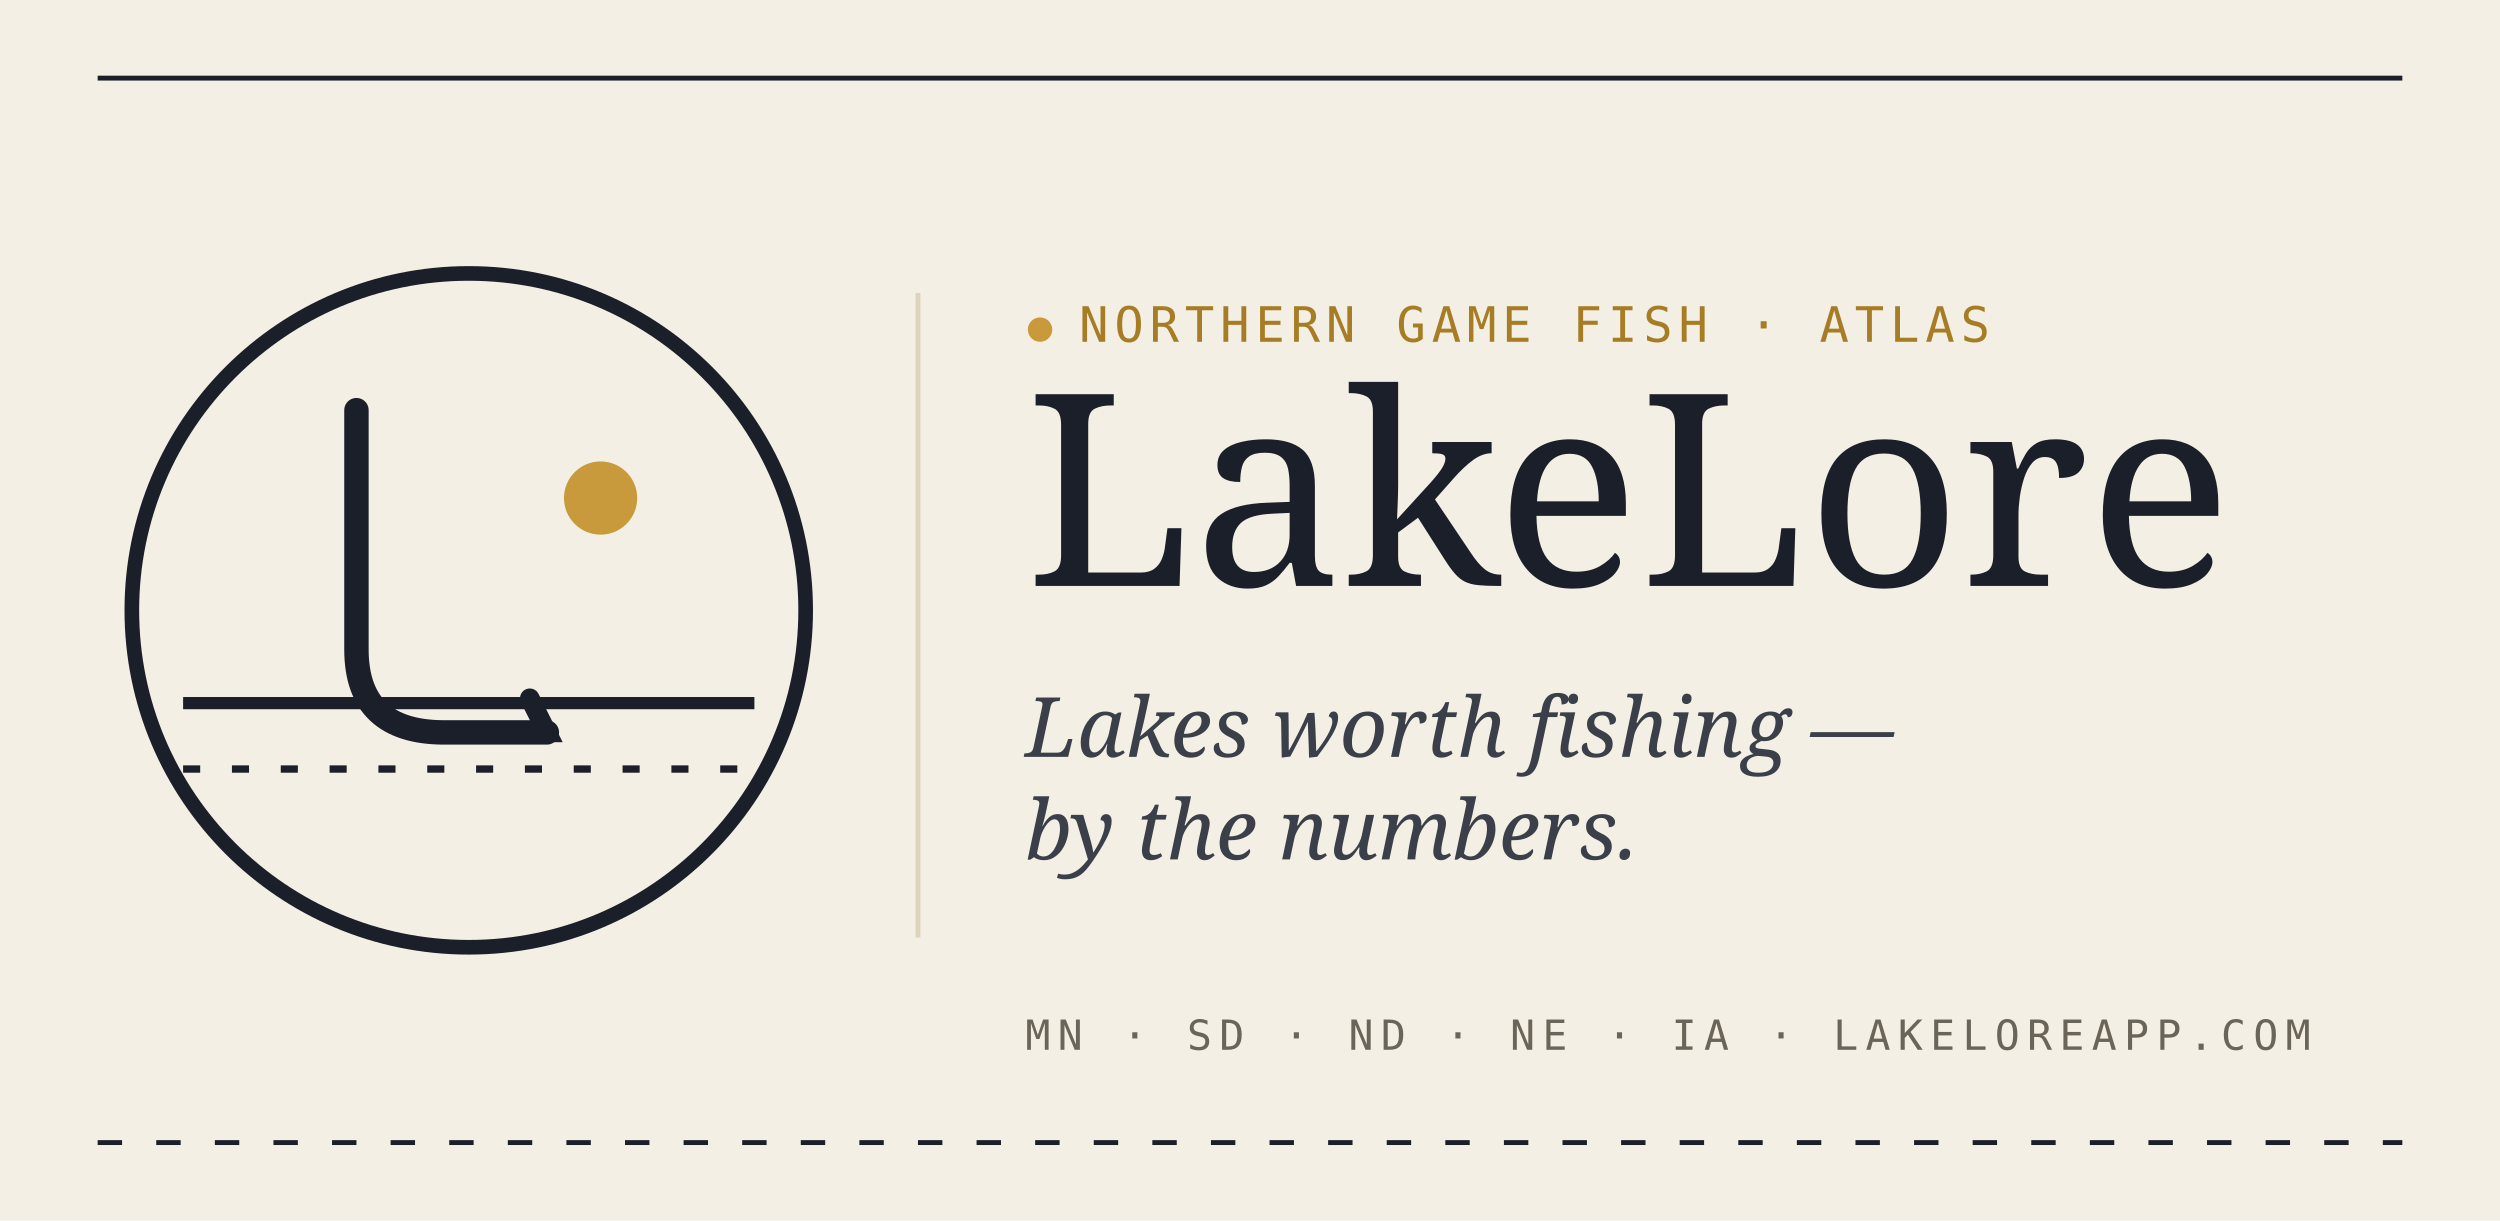
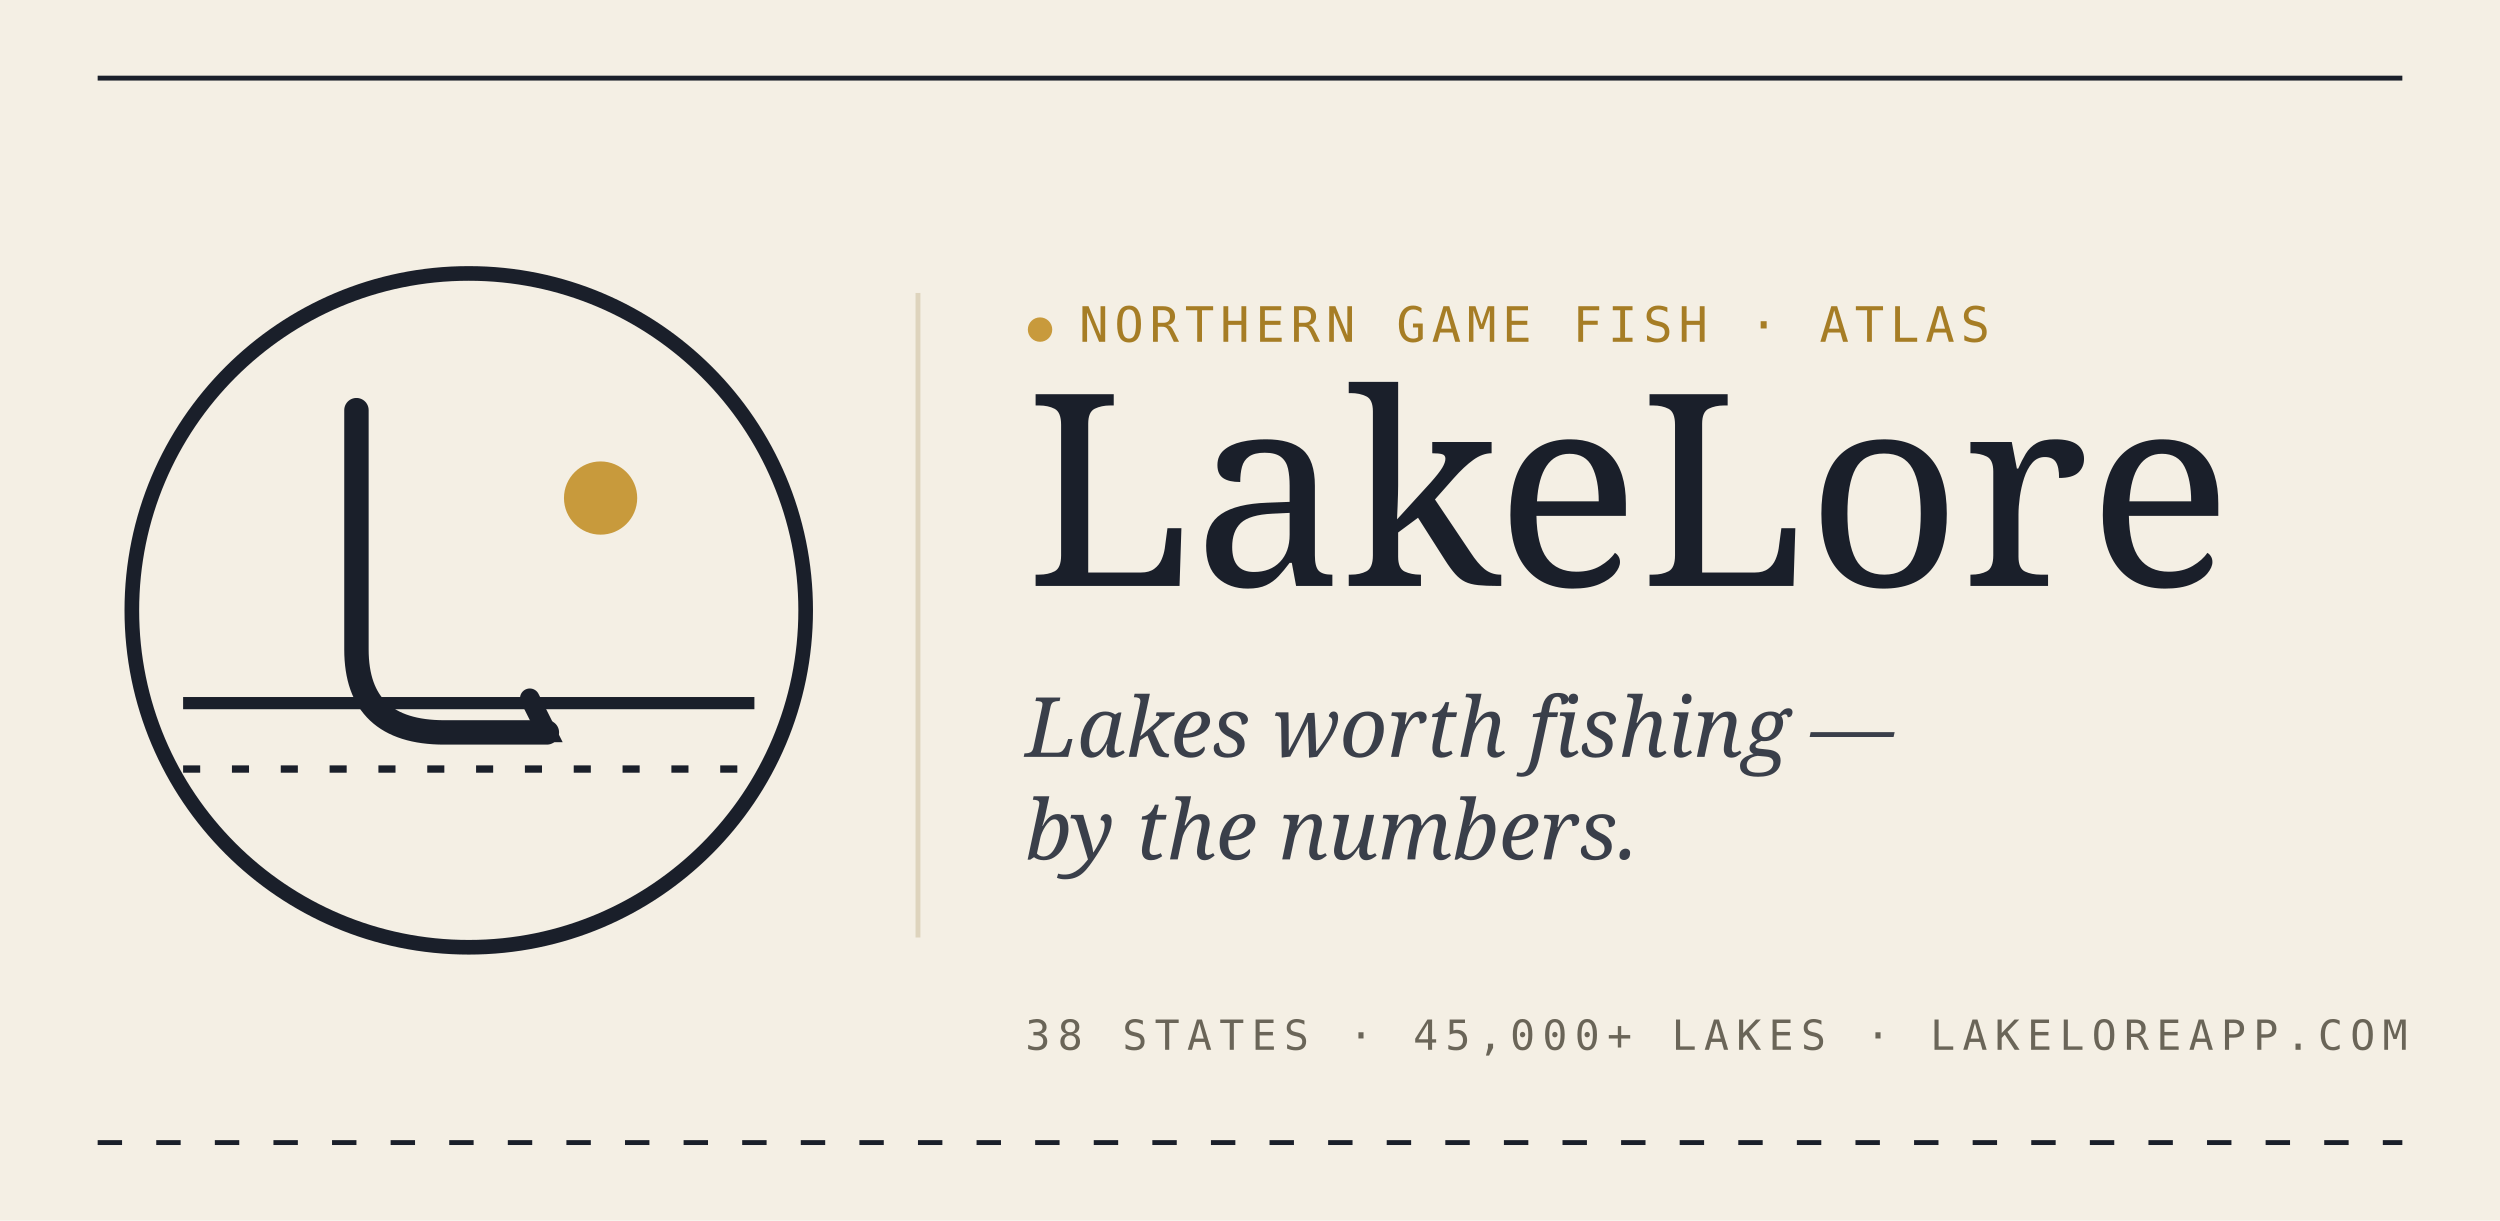
<svg xmlns="http://www.w3.org/2000/svg" viewBox="0 0 1024 500" width="1024" height="500">
  <rect width="1024" height="500" fill="#f4efe4" />
  <line x1="40" y1="32" x2="984" y2="32" stroke="#1a1f2a" stroke-width="2" />
  <line x1="40" y1="468" x2="984" y2="468" stroke="#1a1f2a" stroke-width="2" stroke-dasharray="10 14" />
  <g transform="translate(192 250)">
    <circle cx="0" cy="0" r="138" stroke="#1a1f2a" stroke-width="6" fill="none" />
    <line x1="-117" y1="38" x2="117" y2="38" stroke="#1a1f2a" stroke-width="5" />
    <line x1="-117" y1="65" x2="117" y2="65" stroke="#1a1f2a" stroke-width="3" stroke-dasharray="7 13" />
    <path d="M-46 -82 L-46 16 Q-46 50 -10 50 L32 50" stroke="#1a1f2a" stroke-width="10" fill="none" stroke-linecap="round" />
    <path d="M11 50 L32 50 L25 36" stroke="#1a1f2a" stroke-width="8" fill="none" stroke-linecap="round" />
    <circle cx="54" cy="-46" r="15" fill="#c89a3c" />
  </g>
  <g transform="translate(420 0)">
    <circle cx="6" cy="135" r="5" fill="#c89a3c" />
    <text x="22" y="140" font-family="JetBrains Mono, Menlo, monospace" font-size="20" letter-spacing="2.4" fill="#a67d25">
      NORTHERN GAME FISH · ATLAS
    </text>
    <text x="0" y="240" font-family="Young Serif, Georgia, serif" font-weight="400" font-size="110" fill="#1a1f2a">
      LakeLore
    </text>
    <text x="0" y="310" font-family="Instrument Serif, Georgia, serif" font-style="italic" font-size="34" fill="#3a3f4a">
      Lakes worth fishing —
    </text>
    <text x="0" y="352" font-family="Instrument Serif, Georgia, serif" font-style="italic" font-size="34" fill="#3a3f4a">
      by the numbers.
    </text>
    <text x="0" y="430" font-family="JetBrains Mono, Menlo, monospace" font-size="17" letter-spacing="3" fill="#6a6558">
-       MN · SD · ND · NE · IA · LAKELOREAPP.COM
+       38 STATES · 45,000+ LAKES · LAKELOREAPP.COM
    </text>
  </g>
  <line x1="376" y1="120" x2="376" y2="384" stroke="#ded4bd" stroke-width="2" />
</svg>
